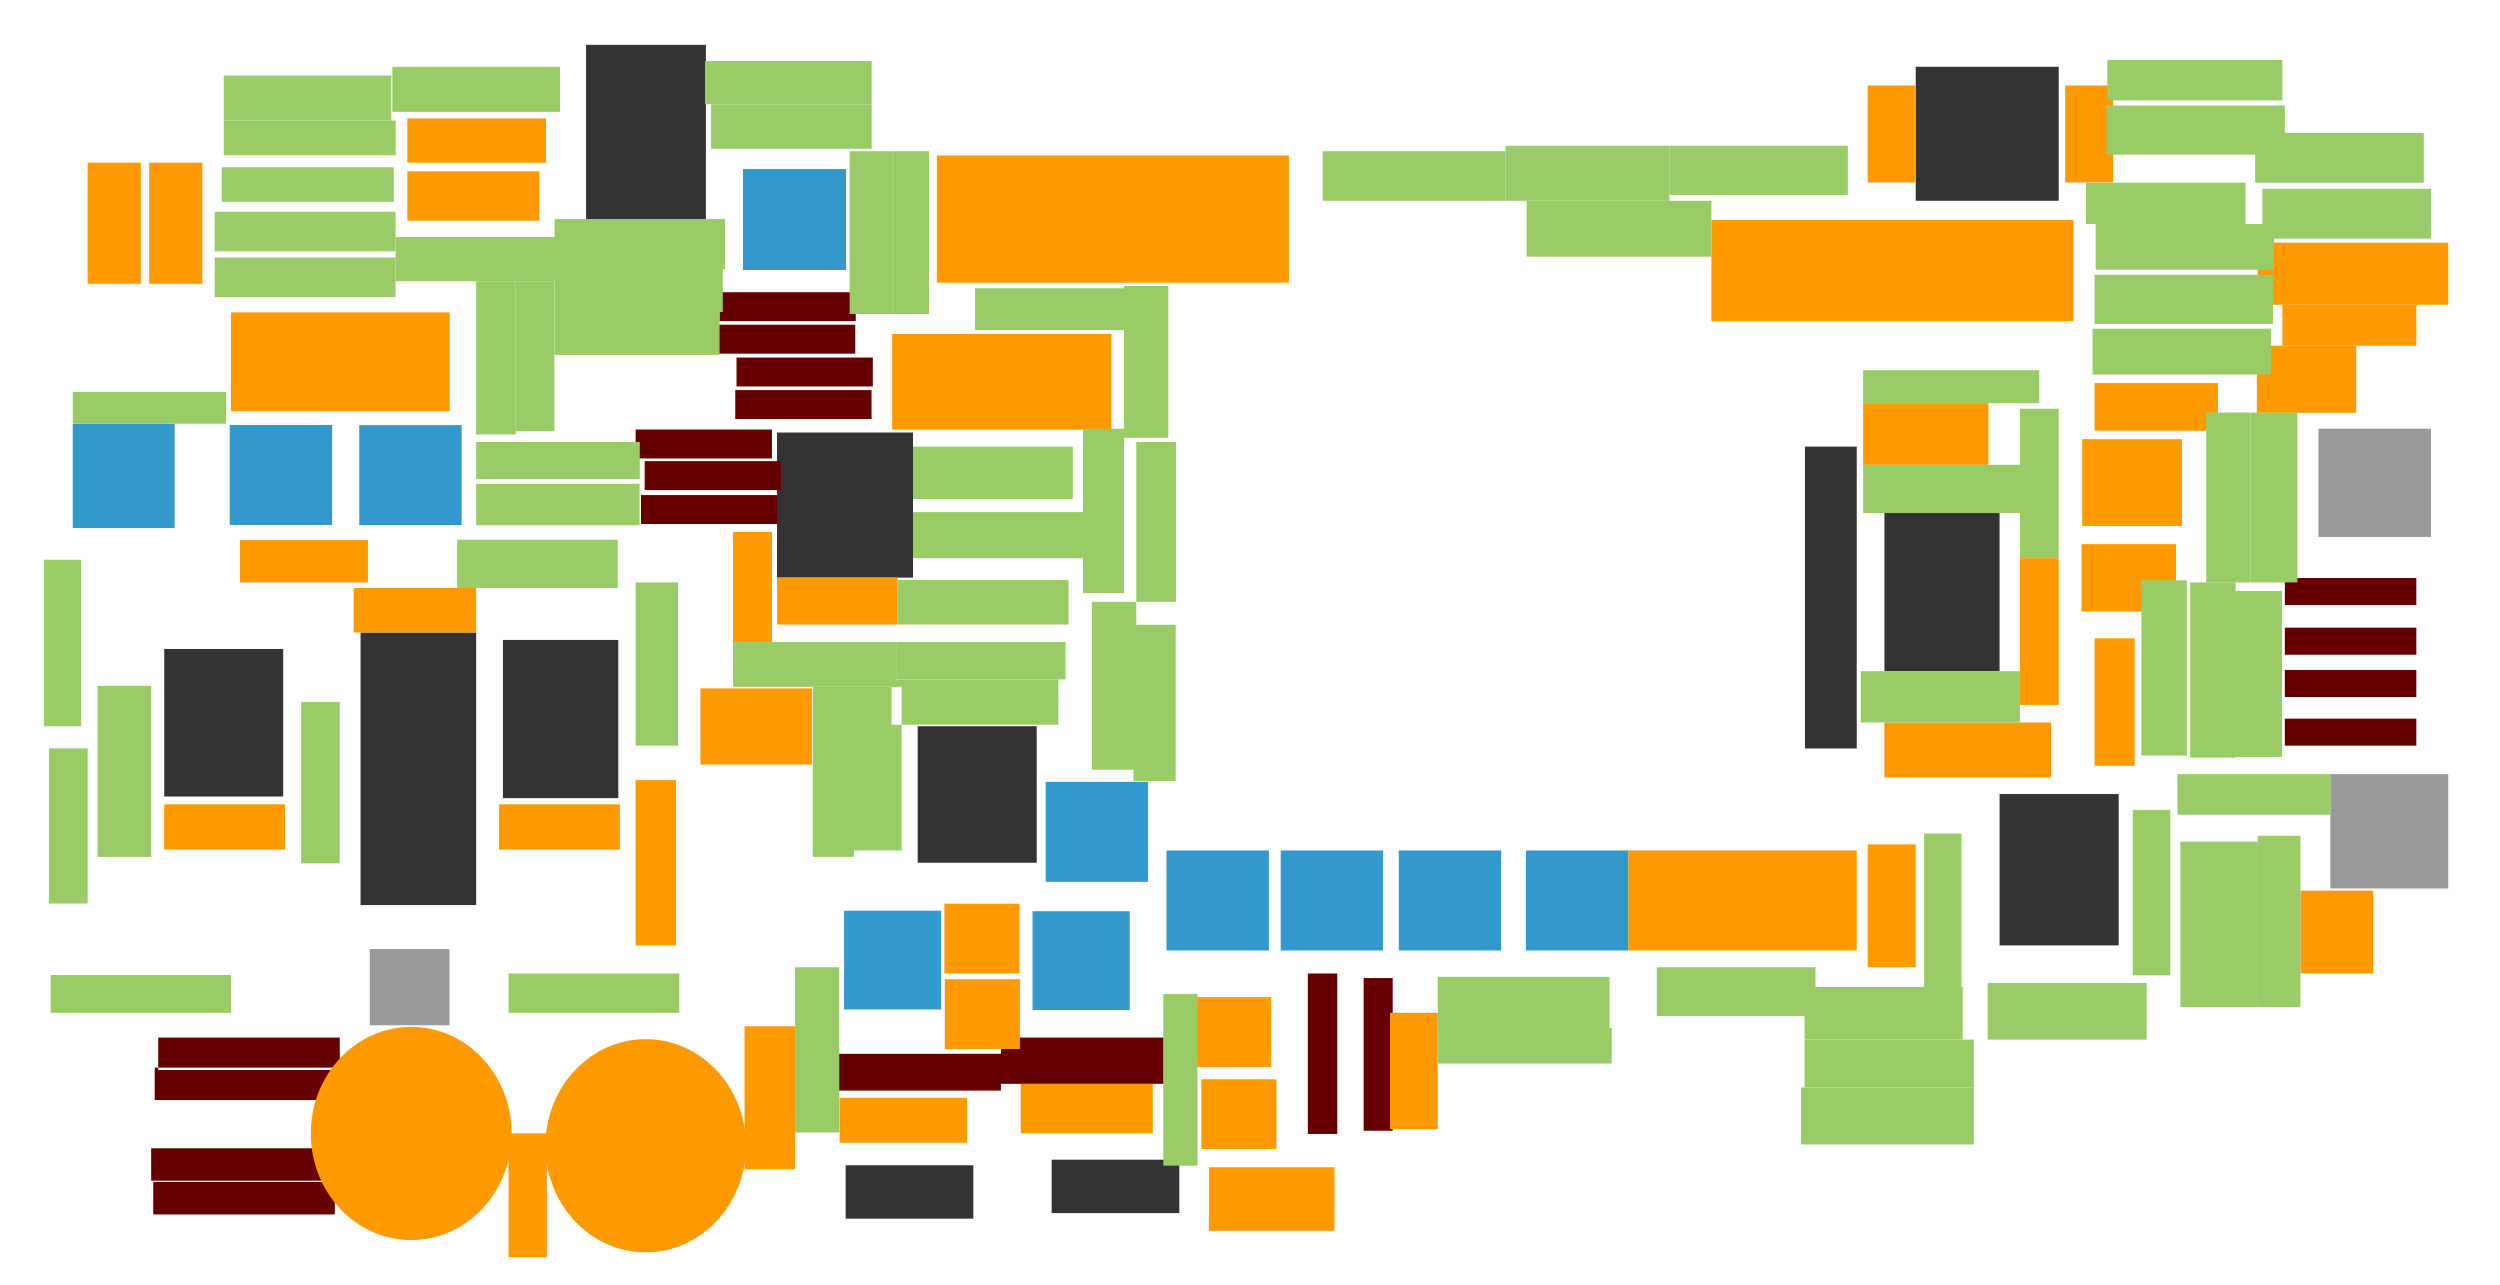
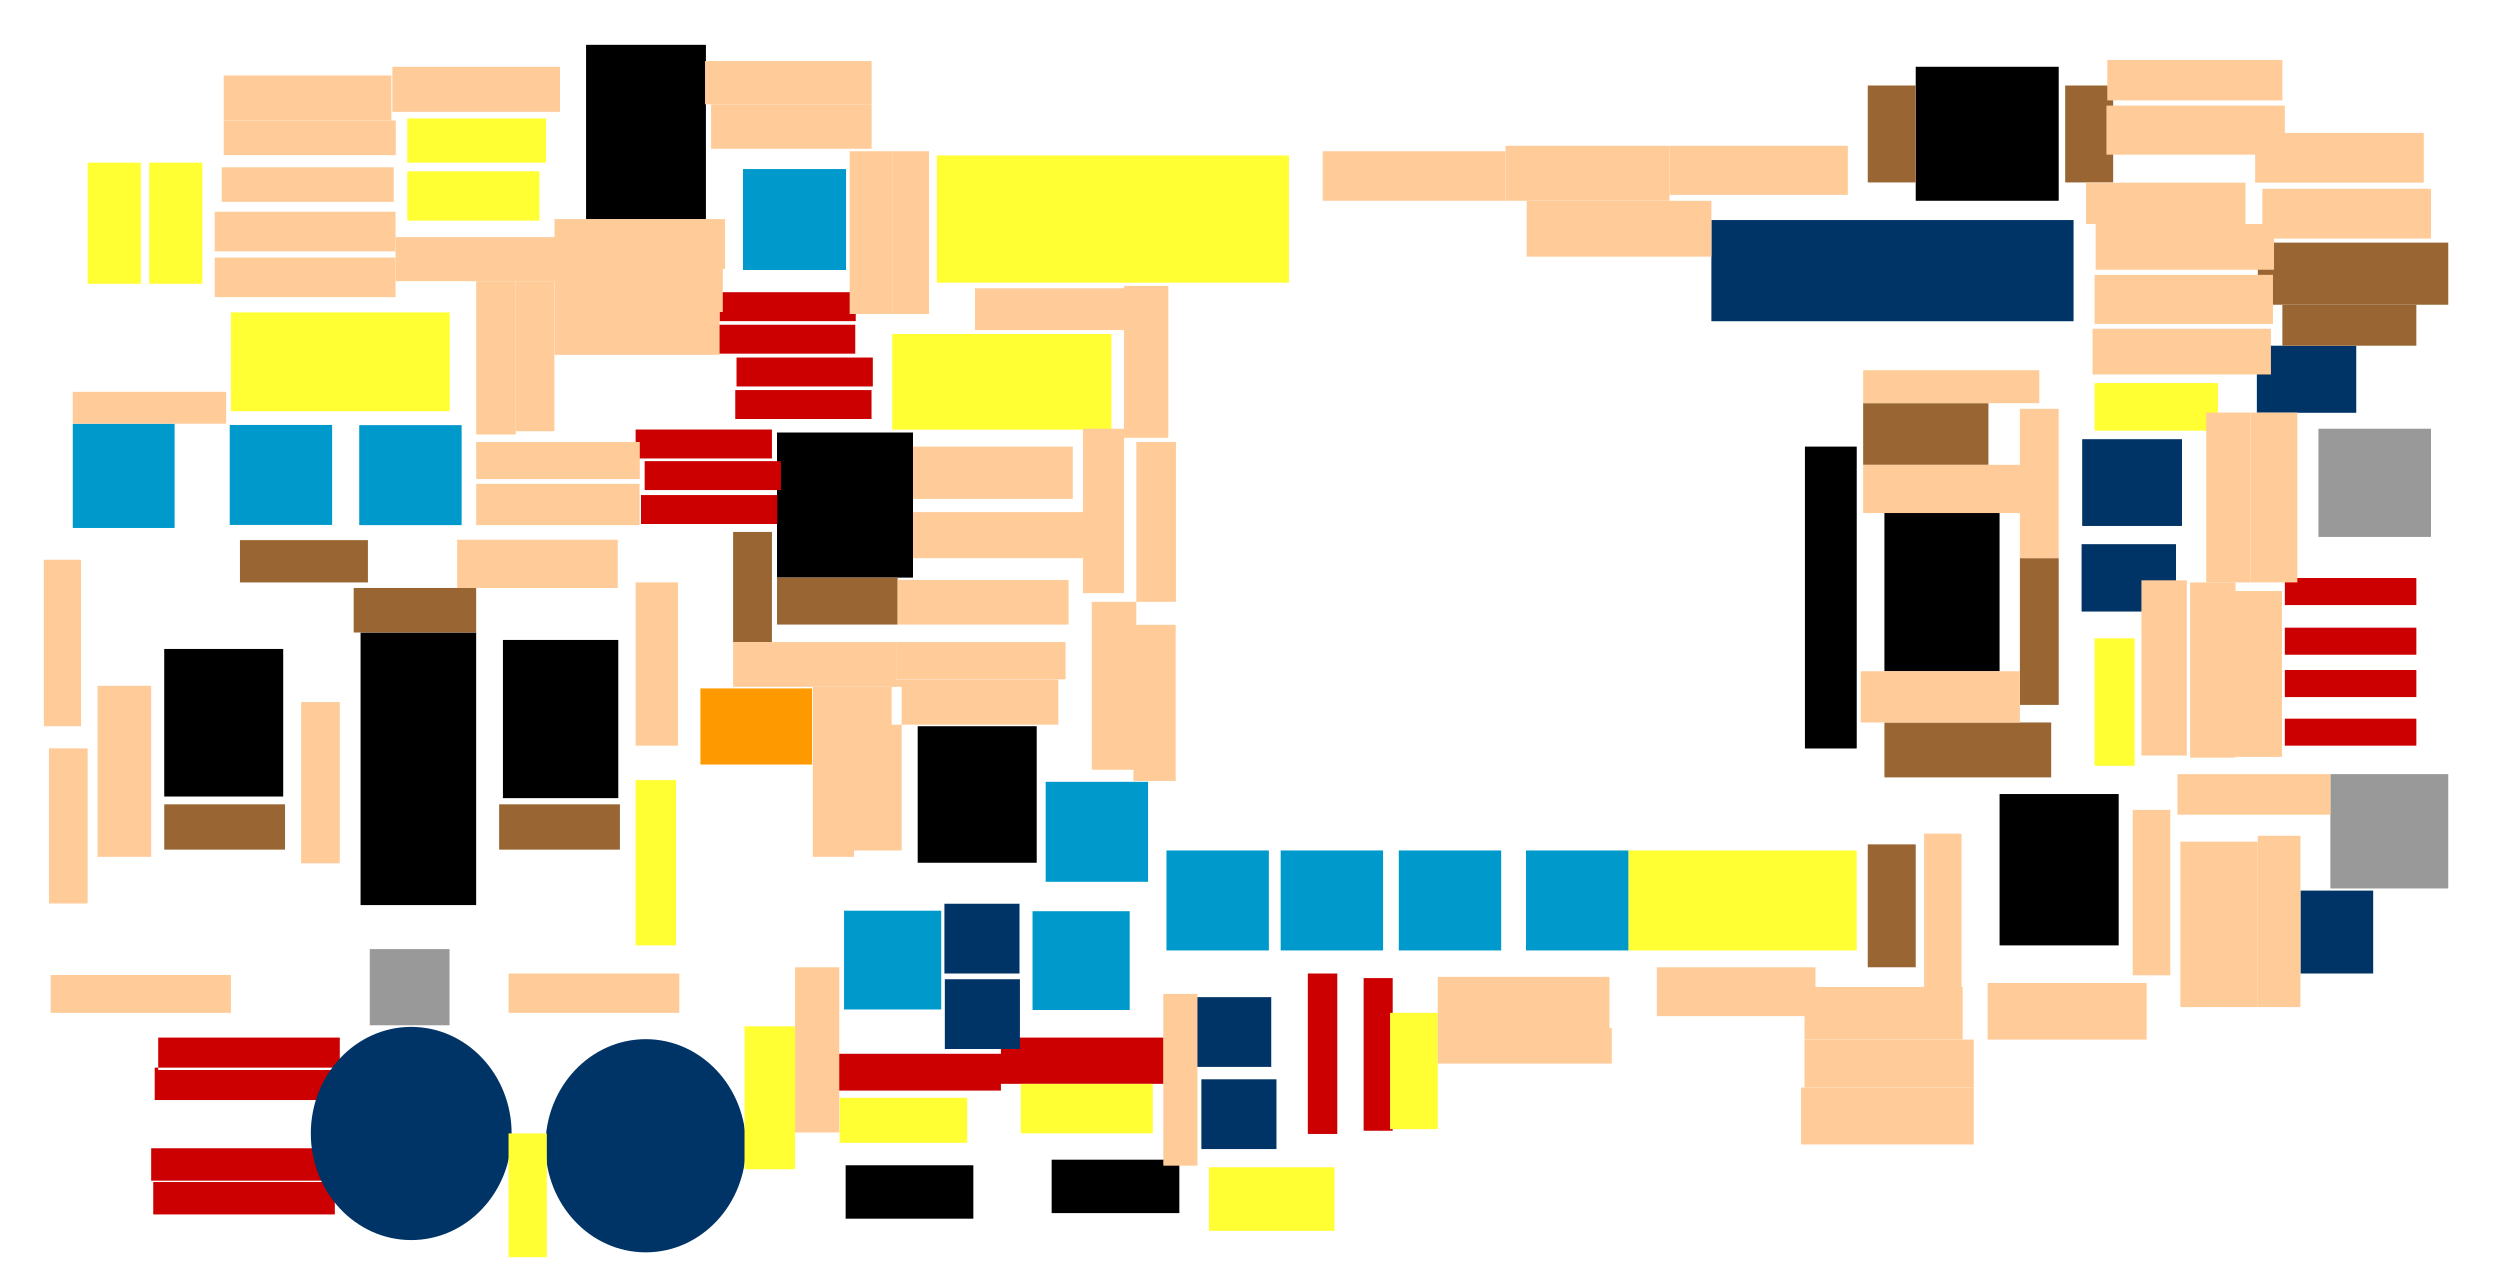
<svg xmlns="http://www.w3.org/2000/svg" version="1.1" id="Parts" x="0px" y="0px" width="3113px" height="1599px" viewBox="0 0 3113 1599" enable-background="new 0 0 3113 1599" xml:space="preserve">
+   <g id="ICs">
+     <path id="_TL082" d="M2489.86,988.73h148.33v188.47h-148.33V988.73z M879.01,55.82H729.77V273h149.24V55.82z" />
+     <rect id="_TL071" x="1142.71" y="904.3" width="148.21" height="170" />
+     <rect id="_THAT_2180_VCA" x="2247.51" y="556.1" width="64.49" height="375.92" />
+     <rect id="_NTE929" x="448.98" y="787.6" width="143.93" height="339.41" />
+     <rect id="_NE5534" x="2346.47" y="637.68" width="143.39" height="198.146" />
+     <rect id="_LM337" x="1309.52" y="1444.05" width="159" height="66.5" />
+     <rect id="_LM317" x="1053" y="1451" width="159" height="66.5" />
+     <path id="_LM301" d="M352.65,991.84H204.5V808.08h148.15V991.84z M769.89,796.86H626.24V993.84H769.89V796.86z M2563.5,83.15   h-178.03V250h178.03V83.15z" />
+     <rect id="_4558" x="967.54" y="538.57" width="169.33" height="180.68" />
+   </g>
  <g id="Transistors">
    <rect id="_NTE129" x="2901.75" y="963.92" fill="#999999" width="146.82" height="142.4" />
    <rect id="_NTE128" x="2886.89" y="533.84" fill="#999999" width="140.19" height="134.74" />
    <rect id="_BC550C" x="460.43" y="1181.82" fill="#999999" width="99.32" height="94.854" />
  </g>
-   <g id="ICs">
-     <rect id="_THAT_2180_VCA" x="2247.51" y="556.1" fill="#333333" width="64.49" height="375.92" />
-     <rect id="_NTE929" x="448.98" y="787.6" fill="#333333" width="143.93" height="339.41" />
-     <rect id="_NE5534" x="2346.47" y="637.68" fill="#333333" width="143.39" height="198.146" />
-     <rect id="_LM337" x="1309.52" y="1444.05" fill="#333333" width="159" height="66.5" />
-     <rect id="_LM317" x="1053" y="1451" fill="#333333" width="159" height="66.5" />
-     <path id="_LM301" fill="#333333" d="M352.65,991.84H204.5V808.08h148.15V991.84z M769.89,796.86H626.24V993.84H769.89V796.86z    M2563.5,83.15h-178.03V250h178.03V83.15z" />
-     <path id="_TL082" fill="#333333" d="M2489.86,988.73h148.33v188.47h-148.33V988.73z M879.01,55.82H729.77V273h149.24V55.82z" />
-     <rect id="_TL071" x="1142.71" y="904.3" fill="#333333" width="148.21" height="170" />
-     <rect id="_4558" x="967.54" y="538.57" fill="#333333" width="169.33" height="180.68" />
-   </g>
  <g id="Diodes">
-     <path id="_1N4148" fill="#660000" d="M2845.09,719.75h163.74v33.65h-163.74V719.75z M2845.09,815.24h163.74v-33.65h-163.74V815.24z    M2845.09,867.97h163.74V834.32h-163.74V867.97z M2845.09,928.54h163.74v-33.65h-163.74V928.54z M961.21,534.84H791.5v36.01h169.71   V534.84z M972.44,574.21H802.72v36.01h169.71v-36.01H972.44z M967.88,616.43H798.16v36.017h169.71L967.88,616.43L967.88,616.43z    M1085.24,485.73H915.53v36.01h169.71V485.73z M1086.83,445.22H917.12v36.017h169.71V445.22z M1064.96,404.37H895.25v36.01h169.71   V404.37z M1065.59,363.85H895.87v36.01h169.71L1065.59,363.85L1065.59,363.85z" />
-     <path id="_1N4007" fill="#660000" d="M423.1,1332.35H197V1292h226.1V1332.35z M418.75,1329.42h-226.1v40.35h226.1V1329.42z    M414.34,1429.82h-226.1v40.35h226.1V1429.82z M416.93,1471.86h-226.1v40.35h226.1V1471.86z M1449,1292h-202.66v57.6H1449V1292z    M1246.34,1312.18H1034V1358h212.34V1312.18z M1665.18,1212.21h-36.67V1412h36.67V1212.21z M1734.189,1217.9H1698V1408h36.189   V1217.9z" />
-   </g>
-   <g id="Trimmers">
-     <rect id="_500K_Trimmer" x="90.61" y="527.61" fill="#3399CC" width="126.81" height="129.81" />
-     <path id="_50K_Trimmer" fill="#3399CC" d="M1580,1183.5h-127.5V1059H1580V1183.5z M1722.21,1059h-127.5v124.5h127.5V1059z    M1869.27,1059h-127.5v124.5h127.5V1059z M2027.67,1059h-127.5v124.5h127.5V1059z M1429.58,973.53h-127.5v124.5h127.5V973.53z    M574.82,529.39h-127.5v124.5h127.5V529.39z M413.56,529.16h-127.5v124.5h127.5V529.16z M1053.5,210.51H925.19V336.2h128.31V210.51   z" />
-     <path id="_5K_Trimmer" fill="#3399CC" d="M1172,1257h-121v-123h121V1257z M1406.71,1134.64h-121v123h121V1134.64z" />
+     <path id="_1N4148" fill="#CC0000" d="M2845.09,719.75h163.74v33.65h-163.74V719.75z M2845.09,815.24h163.74v-33.65h-163.74V815.24z    M2845.09,867.97h163.74V834.32h-163.74V867.97z M2845.09,928.54h163.74v-33.65h-163.74V928.54z M961.21,534.84H791.5v36.01h169.71   V534.84z M972.44,574.21H802.72v36.01h169.71v-36.01H972.44z M967.88,616.43H798.16v36.018h169.71L967.88,616.43L967.88,616.43z    M1085.24,485.73H915.53v36.01h169.71V485.73z M1086.83,445.22H917.12v36.018h169.71V445.22z M1064.96,404.37H895.25v36.01h169.71   V404.37z M1065.59,363.85H895.87v36.01h169.71L1065.59,363.85L1065.59,363.85z" />
+     <path id="_1N4007" fill="#CC0000" d="M423.1,1332.35H197V1292h226.1V1332.35z M418.75,1329.42h-226.1v40.35h226.1V1329.42z    M414.34,1429.82h-226.1v40.35h226.1V1429.82z M416.93,1471.86h-226.1v40.35h226.1V1471.86z M1449,1292h-202.66v57.6H1449V1292z    M1246.34,1312.18H1034V1358h212.34V1312.18z M1665.18,1212.21h-36.67V1412h36.67V1212.21z M1734.189,1217.9H1698V1408h36.189   V1217.9z" />
  </g>
  <g id="Capacitors">
+     <g id="Electrolytic">
+       <path id="_1000uF_50v" fill="#003366" d="M928.9,1426.705c0-73.309-55.896-132.735-124.849-132.735    c-68.946,0-124.845,59.429-124.845,132.735c0,73.306,55.896,132.734,124.845,132.734    C873.005,1559.439,928.9,1500.012,928.9,1426.705z M637.07,1411.411c0-73.308-55.977-132.734-125.021-132.734    s-125.02,59.429-125.02,132.734c0,73.308,55.973,132.735,125.02,132.735S637.07,1484.719,637.07,1411.411z" />
+       <path id="_22uF_16v" fill="#003366" d="M2955.08,1212.21h-90.561V1108.98h90.561V1212.21z M2709.561,677.59H2592v83.91h117.561    V677.59z M2810.23,514H2934v-83.52h-123.77V514z" />
+       <path id="_10uF_25v" fill="#003366" d="M1589.45,1430.811h-93.5v-86.863h93.5V1430.811z M1582.95,1241.64h-93.5v86.87h93.5    V1241.64z M1270,1219.35h-93.5v86.87h93.5V1219.35z M1269.49,1125.34h-93.5v86.87h93.5V1125.34z" />
+       <rect id="_4.7uF_25v" x="2131.02" y="274" fill="#003366" width="450.98" height="126" />
+       <rect id="_1uF_50v" x="2592.75" y="546.87" fill="#003366" width="124.24" height="108.05" />
+     </g>
    <g id="Tantalum">
      <rect id="_22uF" x="872.18" y="857.21" fill="#FF9900" width="138.896" height="94.79" />
    </g>
    <g id="Film">
-       <rect id="_0.47uF" x="2027.67" y="1059" fill="#FF9900" width="284.33" height="124.5" />
-       <rect id="_1.8uF" x="1166.55" y="193.58" fill="#FF9900" width="438.45" height="158.42" />
-       <rect id="_0.33uF" x="287.57" y="389" fill="#FF9900" width="272.42" height="123" />
-       <path id="_100nF" fill="#FF9900" d="M1661.67,1532.6h-156.3v-79.104h156.3V1532.6z M680.92,1411.307h-47.68v154.124h47.68    V1411.307z M990,1277.96h-62.91v178.021H990V1277.96z M1204.311,1366.97h-158.864V1423h158.864V1366.97z M1435.46,1349.66h-164.4    v61.59h164.4V1349.66z M1730.89,1406.02h59.4V1261.2h-59.4V1406.02z" />
-       <rect id="_0.01uF" x="1111" y="415.85" fill="#FF9900" width="273" height="119.15" />
-       <path id="_1nF" fill="#FF9900" d="M791.46,971.41h50.34v205.79h-50.34V971.41z M175.33,202.56h-66.2v150.8h66.2V202.56z     M251.97,202.56h-66.2v150.8h66.2V202.56z M2761.79,476.97h-153.62v59.33h153.62V476.97z M2608.17,953.54h49.89V794.86h-49.89    V953.54z M679.92,147.5H507.16v55.06h172.76V147.5z M671.64,213.31H507.16v61.42H671.64V213.31z" />
-     </g>
-     <g id="Electrolytic">
-       <rect id="_1uF_50v" x="2592.75" y="546.87" fill="#FF9900" width="124.24" height="108.05" />
-       <rect id="_4.7uF_25v" x="2131.02" y="274" fill="#FF9900" width="450.98" height="126" />
-       <path id="_10uF_25v" fill="#FF9900" d="M1589.45,1430.811h-93.5v-86.864h93.5V1430.811z M1582.95,1241.64h-93.5v86.87h93.5    V1241.64z M1270,1219.35h-93.5v86.87h93.5V1219.35z M1269.49,1125.34h-93.5v86.87h93.5V1125.34z" />
-       <path id="_22uF_16v" fill="#FF9900" d="M2955.08,1212.21h-90.561V1108.98h90.561V1212.21z M2709.561,677.59H2592v83.91h117.561    V677.59z M2810.23,514H2934v-83.52h-123.77V514z" />
-       <path id="_1000uF_50v" fill="#FF9900" d="M928.9,1426.705c0-73.309-55.896-132.735-124.848-132.735    c-68.947,0-124.845,59.429-124.845,132.735c0,73.306,55.896,132.734,124.845,132.734    C873.005,1559.439,928.9,1500.012,928.9,1426.705z M637.07,1411.411c0-73.308-55.976-132.734-125.021-132.734    s-125.02,59.429-125.02,132.734c0,73.308,55.973,132.735,125.02,132.735S637.07,1484.719,637.07,1411.411z" />
+       <rect id="_1.8uF" x="1166.55" y="193.58" fill="#FFFF33" width="438.45" height="158.42" />
+       <rect id="_0.47uF" x="2027.67" y="1059" fill="#FFFF33" width="284.33" height="124.5" />
+       <rect id="_0.33uF" x="287.57" y="389" fill="#FFFF33" width="272.42" height="123" />
+       <rect id="_0.01uF" x="1111" y="415.85" fill="#FFFF33" width="273" height="119.15" />
+       <path id="_100nF" fill="#FFFF33" d="M1661.67,1532.6h-156.3v-79.104h156.3V1532.6z M680.92,1411.307h-47.68v154.124h47.68    V1411.307z M990,1277.96h-62.91v178.021H990V1277.96z M1204.311,1366.97h-158.863V1423h158.863V1366.97z M1435.46,1349.66h-164.4    v61.59h164.4V1349.66z M1730.89,1406.02h59.4V1261.2h-59.4V1406.02z" />
+       <path id="_1nF" fill="#FFFF33" d="M791.46,971.41h50.34v205.79h-50.34V971.41z M175.33,202.56h-66.2v150.8h66.2V202.56z     M251.97,202.56h-66.2v150.8h66.2V202.56z M2761.79,476.97h-153.62v59.33h153.62V476.97z M2608.17,953.54h49.89V794.86h-49.89    V953.54z M679.92,147.5H507.16v55.06h172.76V147.5z M671.64,213.31H507.16v61.42H671.64V213.31z" />
    </g>
    <g id="Ceramic">
-       <path id="_150pF" fill="#FF9900" d="M3008.83,430.48H2842V379.46h166.83V430.48z M592.91,732.14H440.4v55.46h152.51V732.14z" />
-       <path id="_100pF" fill="#FF9900" d="M961.21,799.5h-48.35V662.35h48.35V799.5z M1117.78,719.25H967.54v58.46h150.24V719.25z     M2476,578.83h-156V502.02h156V578.83z M2811.45,379.46h237.12v-77.35h-237.121L2811.45,379.46L2811.45,379.46z M2554.13,899.62    h-207.66V968h207.66V899.62z" />
-       <rect id="_27pF" x="2515.16" y="695" fill="#FF9900" width="48.34" height="182.75" />
-       <rect id="_22pF" x="2325.72" y="1051.4" fill="#FF9900" width="59.75" height="153.05" />
-       <rect id="_15pF" x="621.51" y="1001.54" fill="#FF9900" width="150.41" height="56.42" />
-       <path id="_10pF" fill="#FF9900" d="M458.14,725.24H298.79v-52.67h159.35V725.24z M2631.311,106.47h-59.75v120.69h59.75V106.47z     M2385.47,106.47h-59.75v120.69h59.75V106.47z" />
-       <rect id="_5pF" x="204.5" y="1001.54" fill="#FF9900" width="150.41" height="56.42" />
+       <path id="_150pF" fill="#996633" d="M3008.83,430.48H2842V379.46h166.83V430.48z M592.91,732.14H440.4v55.46h152.51V732.14z" />
+       <path id="_100pF" fill="#996633" d="M961.21,799.5h-48.35V662.35h48.35V799.5z M1117.78,719.25H967.54v58.46h150.24V719.25z     M2476,578.83h-156V502.02h156V578.83z M2811.45,379.46h237.12v-77.35h-237.121L2811.45,379.46L2811.45,379.46z M2554.13,899.62    h-207.66V968h207.66V899.62z" />
+       <rect id="_27pF" x="2515.16" y="695" fill="#996633" width="48.34" height="182.75" />
+       <rect id="_22pF" x="2325.72" y="1051.4" fill="#996633" width="59.75" height="153.05" />
+       <rect id="_15pF" x="621.51" y="1001.54" fill="#996633" width="150.41" height="56.42" />
+       <path id="_10pF" fill="#996633" d="M458.14,725.24H298.79v-52.67h159.35V725.24z M2631.311,106.47h-59.75v120.69h59.75V106.47z     M2385.47,106.47h-59.75v120.69h59.75V106.47z" />
+       <rect id="_5pF" x="204.5" y="1001.54" fill="#996633" width="150.41" height="56.42" />
    </g>
  </g>
  <g id="Resistors">
-     <path id="_4K7" fill="#99CC66" d="M109.13,1125H61V931.86h48.13V1125z M1115.84,799.5H912.86v55.71h202.979L1115.84,799.5   L1115.84,799.5z M2761.79,1048.05H2715V1254h46.79V1048.05z M2702.46,1008.5h-46.79v205.95h46.79V1008.5z M1085.34,129.83H885.4   v55.43h199.938L1085.34,129.83L1085.34,129.83z" />
-     <path id="_120R" fill="#99CC66" d="M1491.09,1451.5h-42.53v-213.87h42.53V1451.5z M1045.061,1204.45H990v205.729h55.061V1204.45z" />
-     <path id="_1K5" fill="#99CC66" d="M1063.4,1066.96h-51.33V855.21h51.33V1066.96z M1399.62,533.84h-51.11v204.68h51.11V533.84z    M796.36,602.5H592.91v51.45h203.45V602.5z" />
-     <path id="_100K" fill="#99CC66" d="M1063.4,855.21h59.33V1059h-59.33V855.21z M1317.82,846.03H1110.26v56.3h207.563L1317.82,846.03   L1317.82,846.03z M1463.98,778.04h-52.597v194.38h52.597V778.04z M423.11,874.18H375V1075h48.11V874.18z M769.21,672.04H569.2v60.1   h200.01V672.04z M2672.98,1224H2475.02v70.5h197.961V1224L2672.98,1224z M2860.68,513.74h-58.42v211.5h58.42V513.74z    M1420.189,358.94H1214.04v52.08h206.149V358.94L1420.189,358.94z" />
-     <rect id="_3K3_or_10K" x="1359.5" y="749.4" fill="#99CC66" width="55.42" height="209.1" />
-     <path id="_22K1" fill="#99CC66" d="M2608.17,342.24h222.13v61.1h-222.13V342.24z M2622.96,192.58h222.13v-61.1h-222.13V192.58z" />
-     <path id="_22R" fill="#99CC66" d="M2727.13,943.42h56.56V725.24h-56.56V943.42z M2666.5,722.62h56.561V940.8H2666.5V722.62z    M2624,74.63h218V125h-218V74.63z" />
-     <rect id="_51R" x="2317" y="835.82" fill="#99CC66" width="198.16" height="63.8" />
-     <rect id="_133K" x="1136.87" y="637.68" fill="#99CC66" width="211.64" height="57.32" />
-     <rect id="_523K" x="1647" y="188.31" fill="#99CC66" width="227.64" height="61.69" />
-     <path id="_2K2" fill="#99CC66" d="M2605.64,409.31h222.13v57h-222.129L2605.64,409.31L2605.64,409.31z M2609.46,335.9h222.13v-57   h-222.13V335.9z M487.34,93.97H278.58v56.12h208.75L487.34,93.97L487.34,93.97z M697.33,83.15H488.58v56.12h208.75V83.15   L697.33,83.15z M2901.75,1014.54h-190.4v-50.62h190.4V1014.54z M2811.45,1048.061h-49.66V1254h49.66V1048.061z" />
-     <path id="_20K" fill="#99CC66" d="M2442.51,1229H2395.9v-190.99h46.604L2442.51,1229L2442.51,1229z M2131.02,250H1901v69.61h230.02   V250z M492.81,150.09H278.58v43.11H492.81V150.09z M490.34,208.29v43.11H276.11v-43.11H490.34L490.34,208.29z M2457.79,1425.11   h-215.16v-70.91h215.16V1425.11z" />
-     <path id="_2K4" fill="#99CC66" d="M2796.11,278.9h-198.65v-51.4h198.65V278.9z M1111.72,188.31H1058V391h53.72V188.31z" />
-     <path id="_100R" fill="#99CC66" d="M2747.189,513.74h55.064v211.5h-55.064V513.74z M2078.8,181.52h-204.16V250h204.16V181.52z" />
-     <path id="_5K6" fill="#99CC66" d="M2864.52,1254h-53.063v-213.25h53.063V1254z M2781.39,942.49h60.11V735.95h-60.11V942.49z" />
-     <rect id="_200K" x="2247" y="1294.5" fill="#99CC66" width="210.79" height="59.7" />
-     <rect id="_90K9" x="2063.08" y="1204.45" fill="#99CC66" width="197.54" height="60.81" />
-     <rect id="_5K1" x="2515.16" y="509.02" fill="#99CC66" width="48.34" height="185.98" />
-     <path id="_909K" fill="#99CC66" d="M281.59,527.61H90.61V487.93h190.98V527.61z M900,335H690.5v53.5H900V335z" />
-     <rect id="_7K5" x="1111.72" y="188.31" fill="#99CC66" width="45.15" height="202.69" />
-     <path id="_10K" fill="#99CC66" d="M1454.78,545.15h-55.16V355.99h55.16V545.15z M2817.09,297.08h209.99v-62.01h-209.99V297.08z    M2808.11,165.49H3018.1v62.01H2808.11V165.49z M2078.8,181.52h222.12v61.14H2078.8V181.52z M877.91,76.02h207.43v53.81H877.91   V76.02z M267.36,320.68h225.16V370H267.36V320.68z M267.36,263.68h225.16V313H267.36V263.68z M1326.84,845.94h-211V799.5h211   V845.94z" />
-     <path id="_1M5" fill="#99CC66" d="M592.91,350.13h49.3V541h-49.3V350.13z M2007,1280h-216.71v44.35H2007V1280z" />
-     <path id="_1K" fill="#99CC66" d="M492.52,295.22H694.07v54.91H492.52V295.22z M690.5,441.88H896V388.5H690.5V441.88z M2247,1294.5   h196.98V1229H2247V1294.5z M2518.21,578.83H2320v60.01h198.21V578.83z M845.85,1212.21H633.24v48.99H845.85V1212.21z    M1335.88,556.1h-199.01v65.15h199.01V556.1z M1330.59,722.15h-212.81v55.56h212.81V722.15L1330.59,722.15z M2539.33,461H2320   v41.02h219.33V461z" />
-     <rect id="_3K02" x="121.46" y="853.95" fill="#99CC66" width="66.78" height="213.01" />
-     <rect id="_6K04" x="54.63" y="697" fill="#99CC66" width="46.33" height="207.29" />
-     <rect id="_1M29" x="1790.29" y="1216.38" fill="#99CC66" width="213.85" height="63.62" />
-     <rect id="_5K49" x="690.5" y="272.79" fill="#99CC66" width="212.32" height="62.21" />
-     <rect id="_23K2" x="592.91" y="550.38" fill="#99CC66" width="203.75" height="46.12" />
-     <rect id="_390K" x="642.21" y="350.13" fill="#99CC66" width="48.12" height="186.86" />
-     <rect id="_270R" x="1414.92" y="550.38" fill="#99CC66" width="49.38" height="199.021" />
-     <path id="_22M" fill="#99CC66" d="M287.56,1214.061H63.1v47.146h224.47L287.56,1214.061L287.56,1214.061z M844.25,928.54H791.5   v-203.3h52.75V928.54z" />
+     <g id="Trimpot">
+       <rect id="_500K" x="90.61" y="527.61" fill="#0099CC" width="126.81" height="129.81" />
+       <path id="_50K" fill="#0099CC" d="M1580,1183.5h-127.5V1059H1580V1183.5z M1722.21,1059h-127.5v124.5h127.5V1059z M1869.27,1059    h-127.5v124.5h127.5V1059z M2027.67,1059h-127.5v124.5h127.5V1059z M1429.58,973.53h-127.5v124.5h127.5V973.53z M574.82,529.39    h-127.5v124.5h127.5V529.39z M413.56,529.16h-127.5v124.5h127.5V529.16z M1053.5,210.51H925.19V336.2h128.31V210.51z" />
+       <path id="_5K" fill="#0099CC" d="M1172,1257h-121v-123h121V1257z M1406.71,1134.64h-121v123h121V1134.64z" />
+     </g>
+     <path id="_22M" fill="#FFCC99" d="M287.56,1214.061H63.1v47.146h224.47L287.56,1214.061L287.56,1214.061z M844.25,928.54H791.5   v-203.3h52.75V928.54z" />
+     <rect id="_1M29" x="1790.29" y="1216.38" fill="#FFCC99" width="213.85" height="63.62" />
+     <path id="_1M5" fill="#FFCC99" d="M592.91,350.13h49.3V541h-49.3V350.13z M2007,1280h-216.71v44.35H2007V1280z" />
+     <path id="_909K" fill="#FFCC99" d="M281.59,527.61H90.61V487.93h190.98V527.61z M900,335H690.5v53.5H900V335z" />
+     <rect id="_523K" x="1647" y="188.31" fill="#FFCC99" width="227.64" height="61.69" />
+     <rect id="_390K" x="642.21" y="350.13" fill="#FFCC99" width="48.12" height="186.86" />
+     <rect id="_200K" x="2247" y="1294.5" fill="#FFCC99" width="210.79" height="59.7" />
+     <rect id="_133K" x="1136.87" y="637.68" fill="#FFCC99" width="211.64" height="57.32" />
+     <path id="_100K" fill="#FFCC99" d="M1063.4,855.21h59.33V1059h-59.33V855.21z M1317.82,846.03H1110.26v56.3h207.563L1317.82,846.03   L1317.82,846.03z M1463.98,778.04h-52.598v194.38h52.598V778.04z M423.11,874.18H375V1075h48.11V874.18z M769.21,672.04H569.2v60.1   h200.01V672.04z M2672.98,1224H2475.02v70.5h197.961V1224L2672.98,1224z M2860.68,513.74h-58.42v211.5h58.42V513.74z    M1420.189,358.94H1214.04v52.08h206.149V358.94L1420.189,358.94z" />
+     <rect id="_90K9" x="2063.08" y="1204.45" fill="#FFCC99" width="197.54" height="60.81" />
+     <rect id="_23K2" x="592.91" y="550.38" fill="#FFCC99" width="203.75" height="46.12" />
+     <path id="_22K1" fill="#FFCC99" d="M2608.17,342.24h222.13v61.1h-222.13V342.24z M2622.96,192.58h222.13v-61.1h-222.13V192.58z" />
+     <path id="_20K" fill="#FFCC99" d="M2442.51,1229H2395.9v-190.99h46.604L2442.51,1229L2442.51,1229z M2131.02,250H1901v69.61h230.02   V250z M492.81,150.09H278.58v43.11H492.81V150.09z M490.34,208.29v43.11H276.11v-43.11H490.34L490.34,208.29z M2457.79,1425.11   h-215.16v-70.91h215.16V1425.11z" />
+     <path id="_10K" fill="#FFCC99" d="M1454.78,545.15h-55.16V355.99h55.16V545.15z M2817.09,297.08h209.99v-62.01h-209.99V297.08z    M2808.11,165.49H3018.1v62.01H2808.11V165.49z M2078.8,181.52h222.12v61.14H2078.8V181.52z M877.91,76.02h207.43v53.81H877.91   V76.02z M267.36,320.68h225.16V370H267.36V320.68z M267.36,263.68h225.16V313H267.36V263.68z M1326.84,845.94h-211V799.5h211   V845.94z" />
+     <rect id="_7K5" x="1111.72" y="188.31" fill="#FFCC99" width="45.15" height="202.69" />
+     <rect id="_6K04" x="54.63" y="697" fill="#FFCC99" width="46.33" height="207.29" />
+     <rect id="_5K49" x="690.5" y="272.79" fill="#FFCC99" width="212.32" height="62.21" />
+     <path id="_5K6" fill="#FFCC99" d="M2864.52,1254h-53.063v-213.25h53.063V1254z M2781.39,942.49h60.11V735.95h-60.11V942.49z" />
+     <rect id="_5K1" x="2515.16" y="509.02" fill="#FFCC99" width="48.34" height="185.98" />
+     <path id="_4K7" fill="#FFCC99" d="M109.13,1125H61V931.86h48.13V1125z M1115.84,799.5H912.86v55.71h202.979L1115.84,799.5   L1115.84,799.5z M2761.79,1048.05H2715V1254h46.79V1048.05z M2702.46,1008.5h-46.79v205.95h46.79V1008.5z M1085.34,129.83H885.4   v55.43h199.938L1085.34,129.83L1085.34,129.83z" />
+     <rect id="_3K3_or_10K" x="1359.5" y="749.4" fill="#FFCC99" width="55.42" height="209.1" />
+     <rect id="_3K02" x="121.46" y="853.95" fill="#FFCC99" width="66.78" height="213.01" />
+     <path id="_2K4" fill="#FFCC99" d="M2796.11,278.9h-198.65v-51.4h198.65V278.9z M1111.72,188.31H1058V391h53.72V188.31z" />
+     <path id="_2K2" fill="#FFCC99" d="M2605.64,409.31h222.13v57h-222.129L2605.64,409.31L2605.64,409.31z M2609.46,335.9h222.13v-57   h-222.13V335.9z M487.34,93.97H278.58v56.12h208.75L487.34,93.97L487.34,93.97z M697.33,83.15H488.58v56.12h208.75V83.15   L697.33,83.15z M2901.75,1014.54h-190.4v-50.62h190.4V1014.54z M2811.45,1048.061h-49.66V1254h49.66V1048.061z" />
+     <path id="_1K5" fill="#FFCC99" d="M1063.4,1066.96h-51.33V855.21h51.33V1066.96z M1399.62,533.84h-51.11v204.68h51.11V533.84z    M796.36,602.5H592.91v51.45h203.45V602.5z" />
+     <path id="_1K" fill="#FFCC99" d="M492.52,295.22H694.07v54.91H492.52V295.22z M690.5,441.88H896V388.5H690.5V441.88z M2247,1294.5   h196.98V1229H2247V1294.5z M2518.21,578.83H2320v60.01h198.21V578.83z M845.85,1212.21H633.24v48.99H845.85V1212.21z    M1335.88,556.1h-199.01v65.15h199.01V556.1z M1330.59,722.15h-212.81v55.56h212.81V722.15L1330.59,722.15z M2539.33,461H2320   v41.02h219.33V461z" />
+     <rect id="_270R" x="1414.92" y="550.38" fill="#FFCC99" width="49.38" height="199.021" />
+     <path id="_120R" fill="#FFCC99" d="M1491.09,1451.5h-42.53v-213.87h42.53V1451.5z M1045.061,1204.45H990v205.729h55.061V1204.45z" />
+     <path id="_100R" fill="#FFCC99" d="M2747.189,513.74h55.063v211.5h-55.063V513.74z M2078.8,181.52h-204.16V250h204.16V181.52z" />
+     <rect id="_51R" x="2317" y="835.82" fill="#FFCC99" width="198.16" height="63.8" />
+     <path id="_22R" fill="#FFCC99" d="M2727.13,943.42h56.56V725.24h-56.56V943.42z M2666.5,722.62h56.561V940.8H2666.5V722.62z    M2624,74.63h218V125h-218V74.63z" />
  </g>
</svg>
